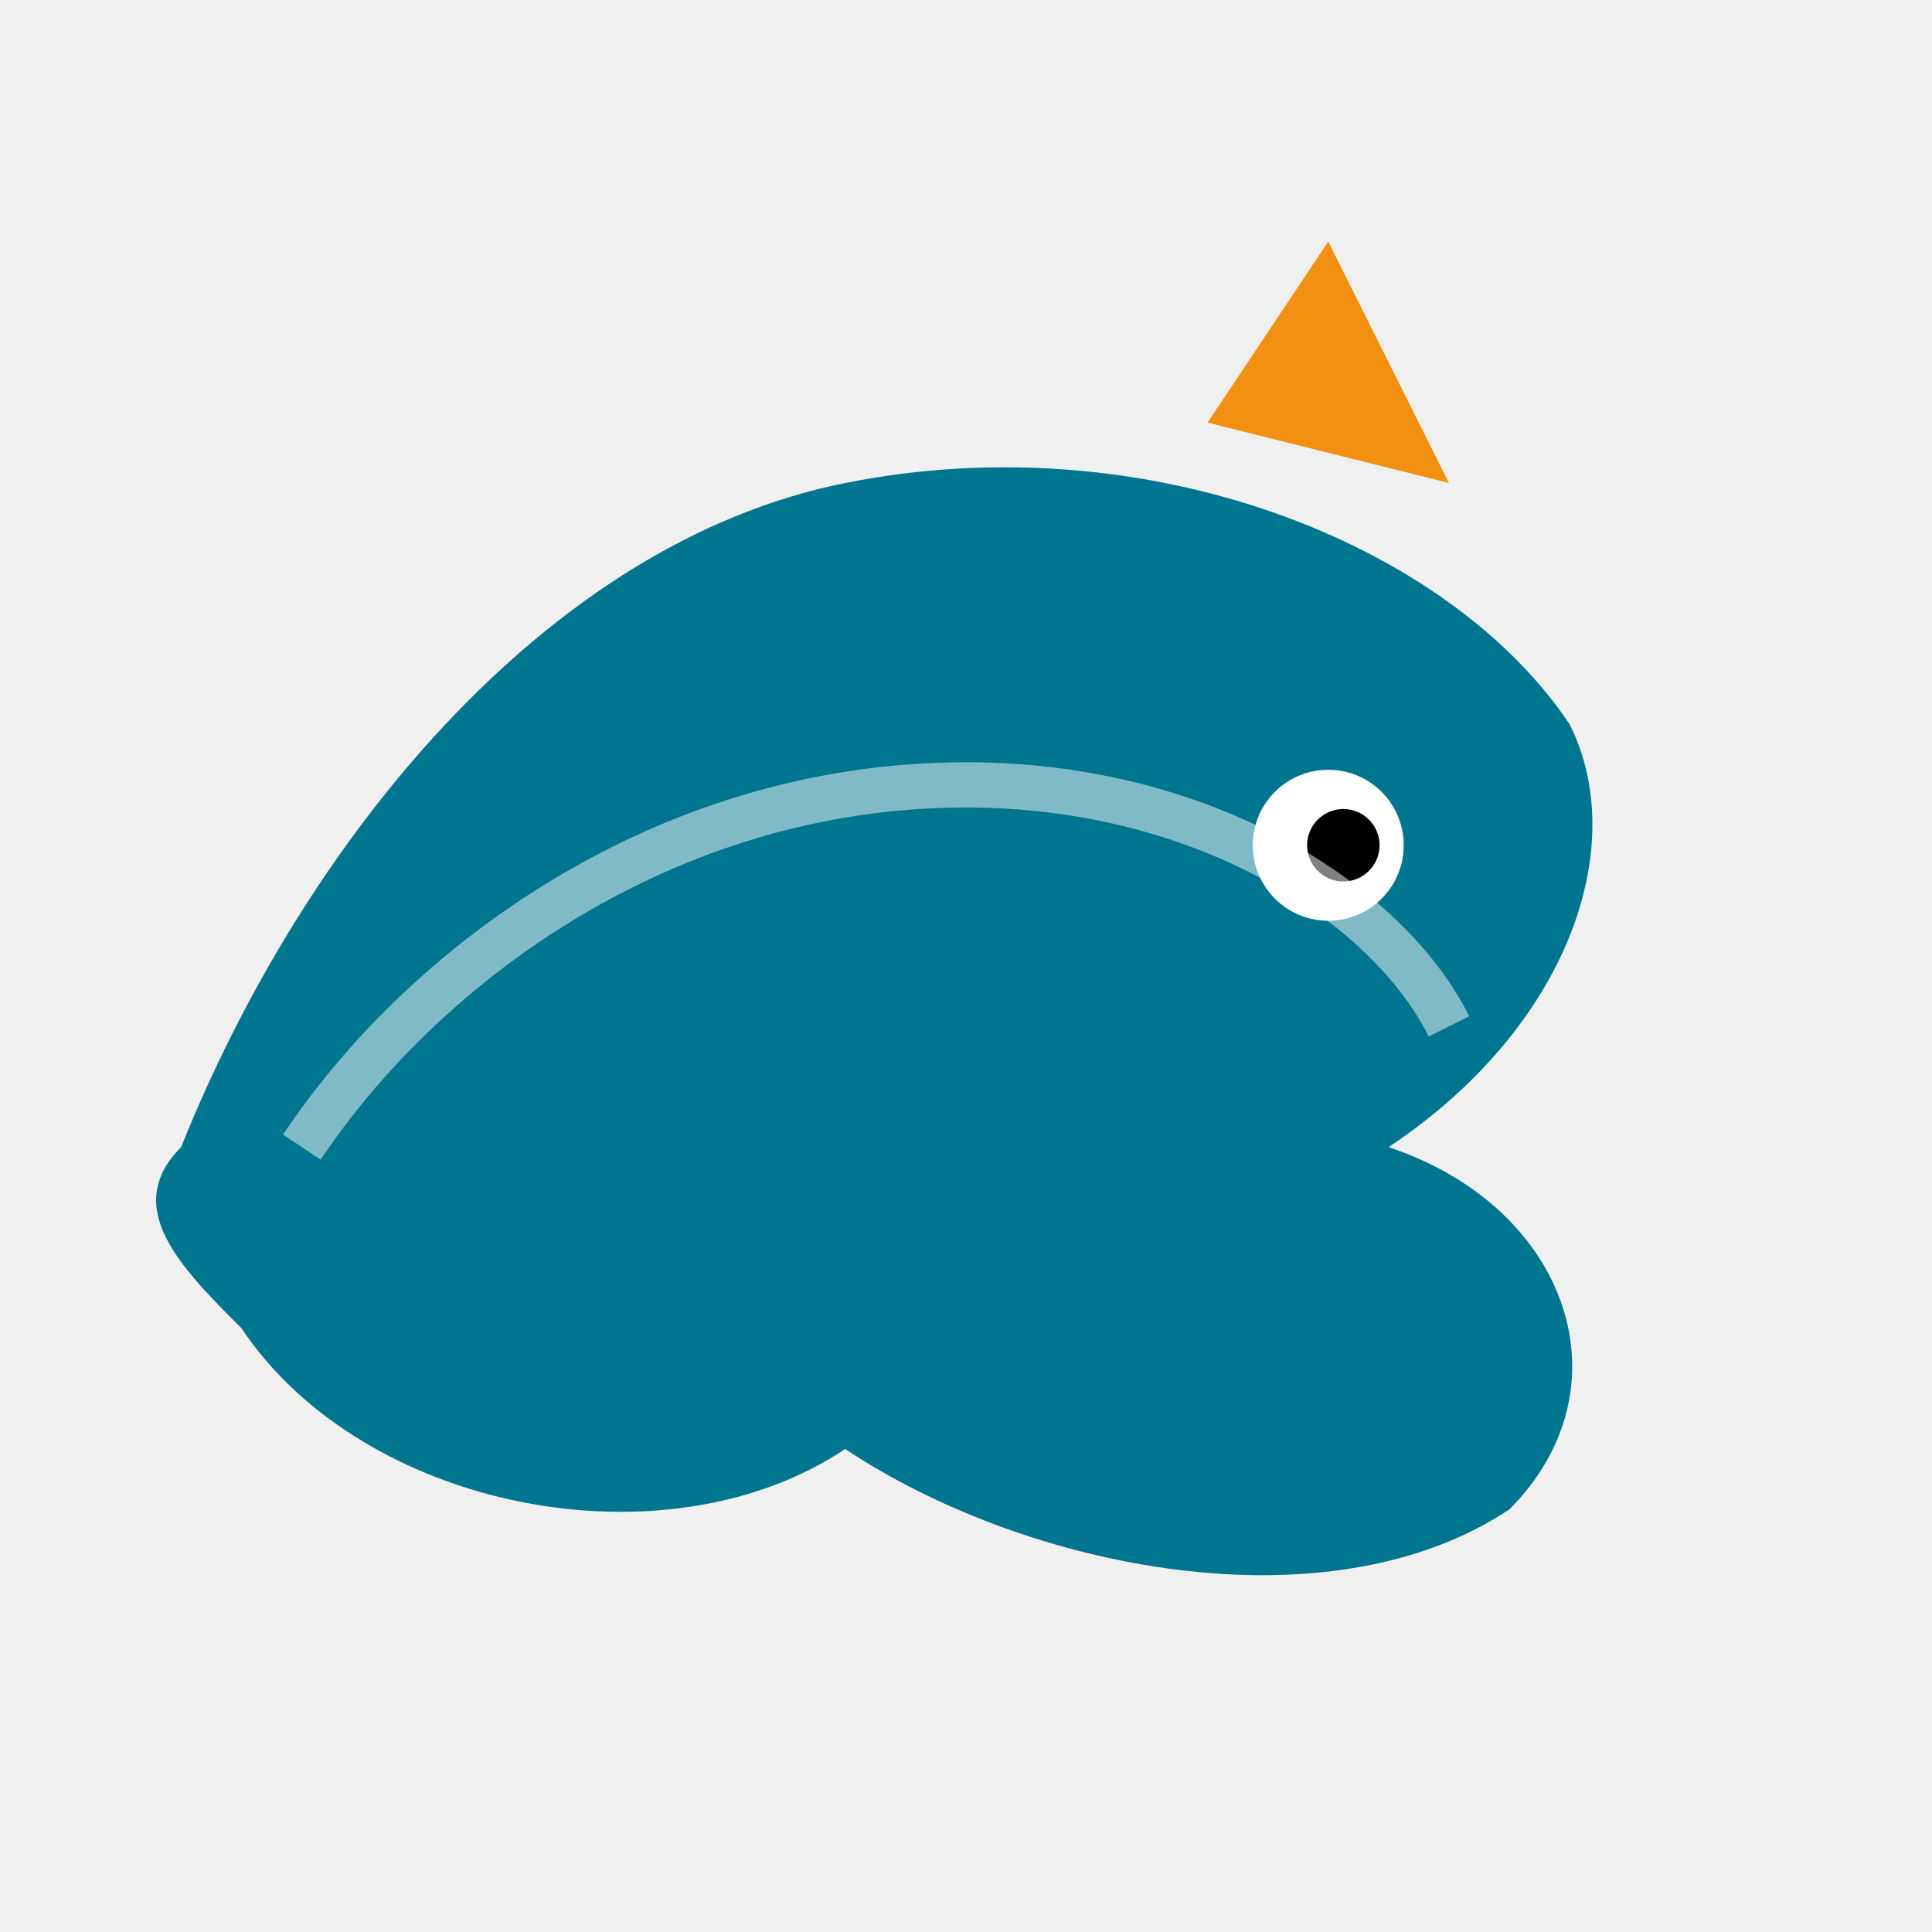
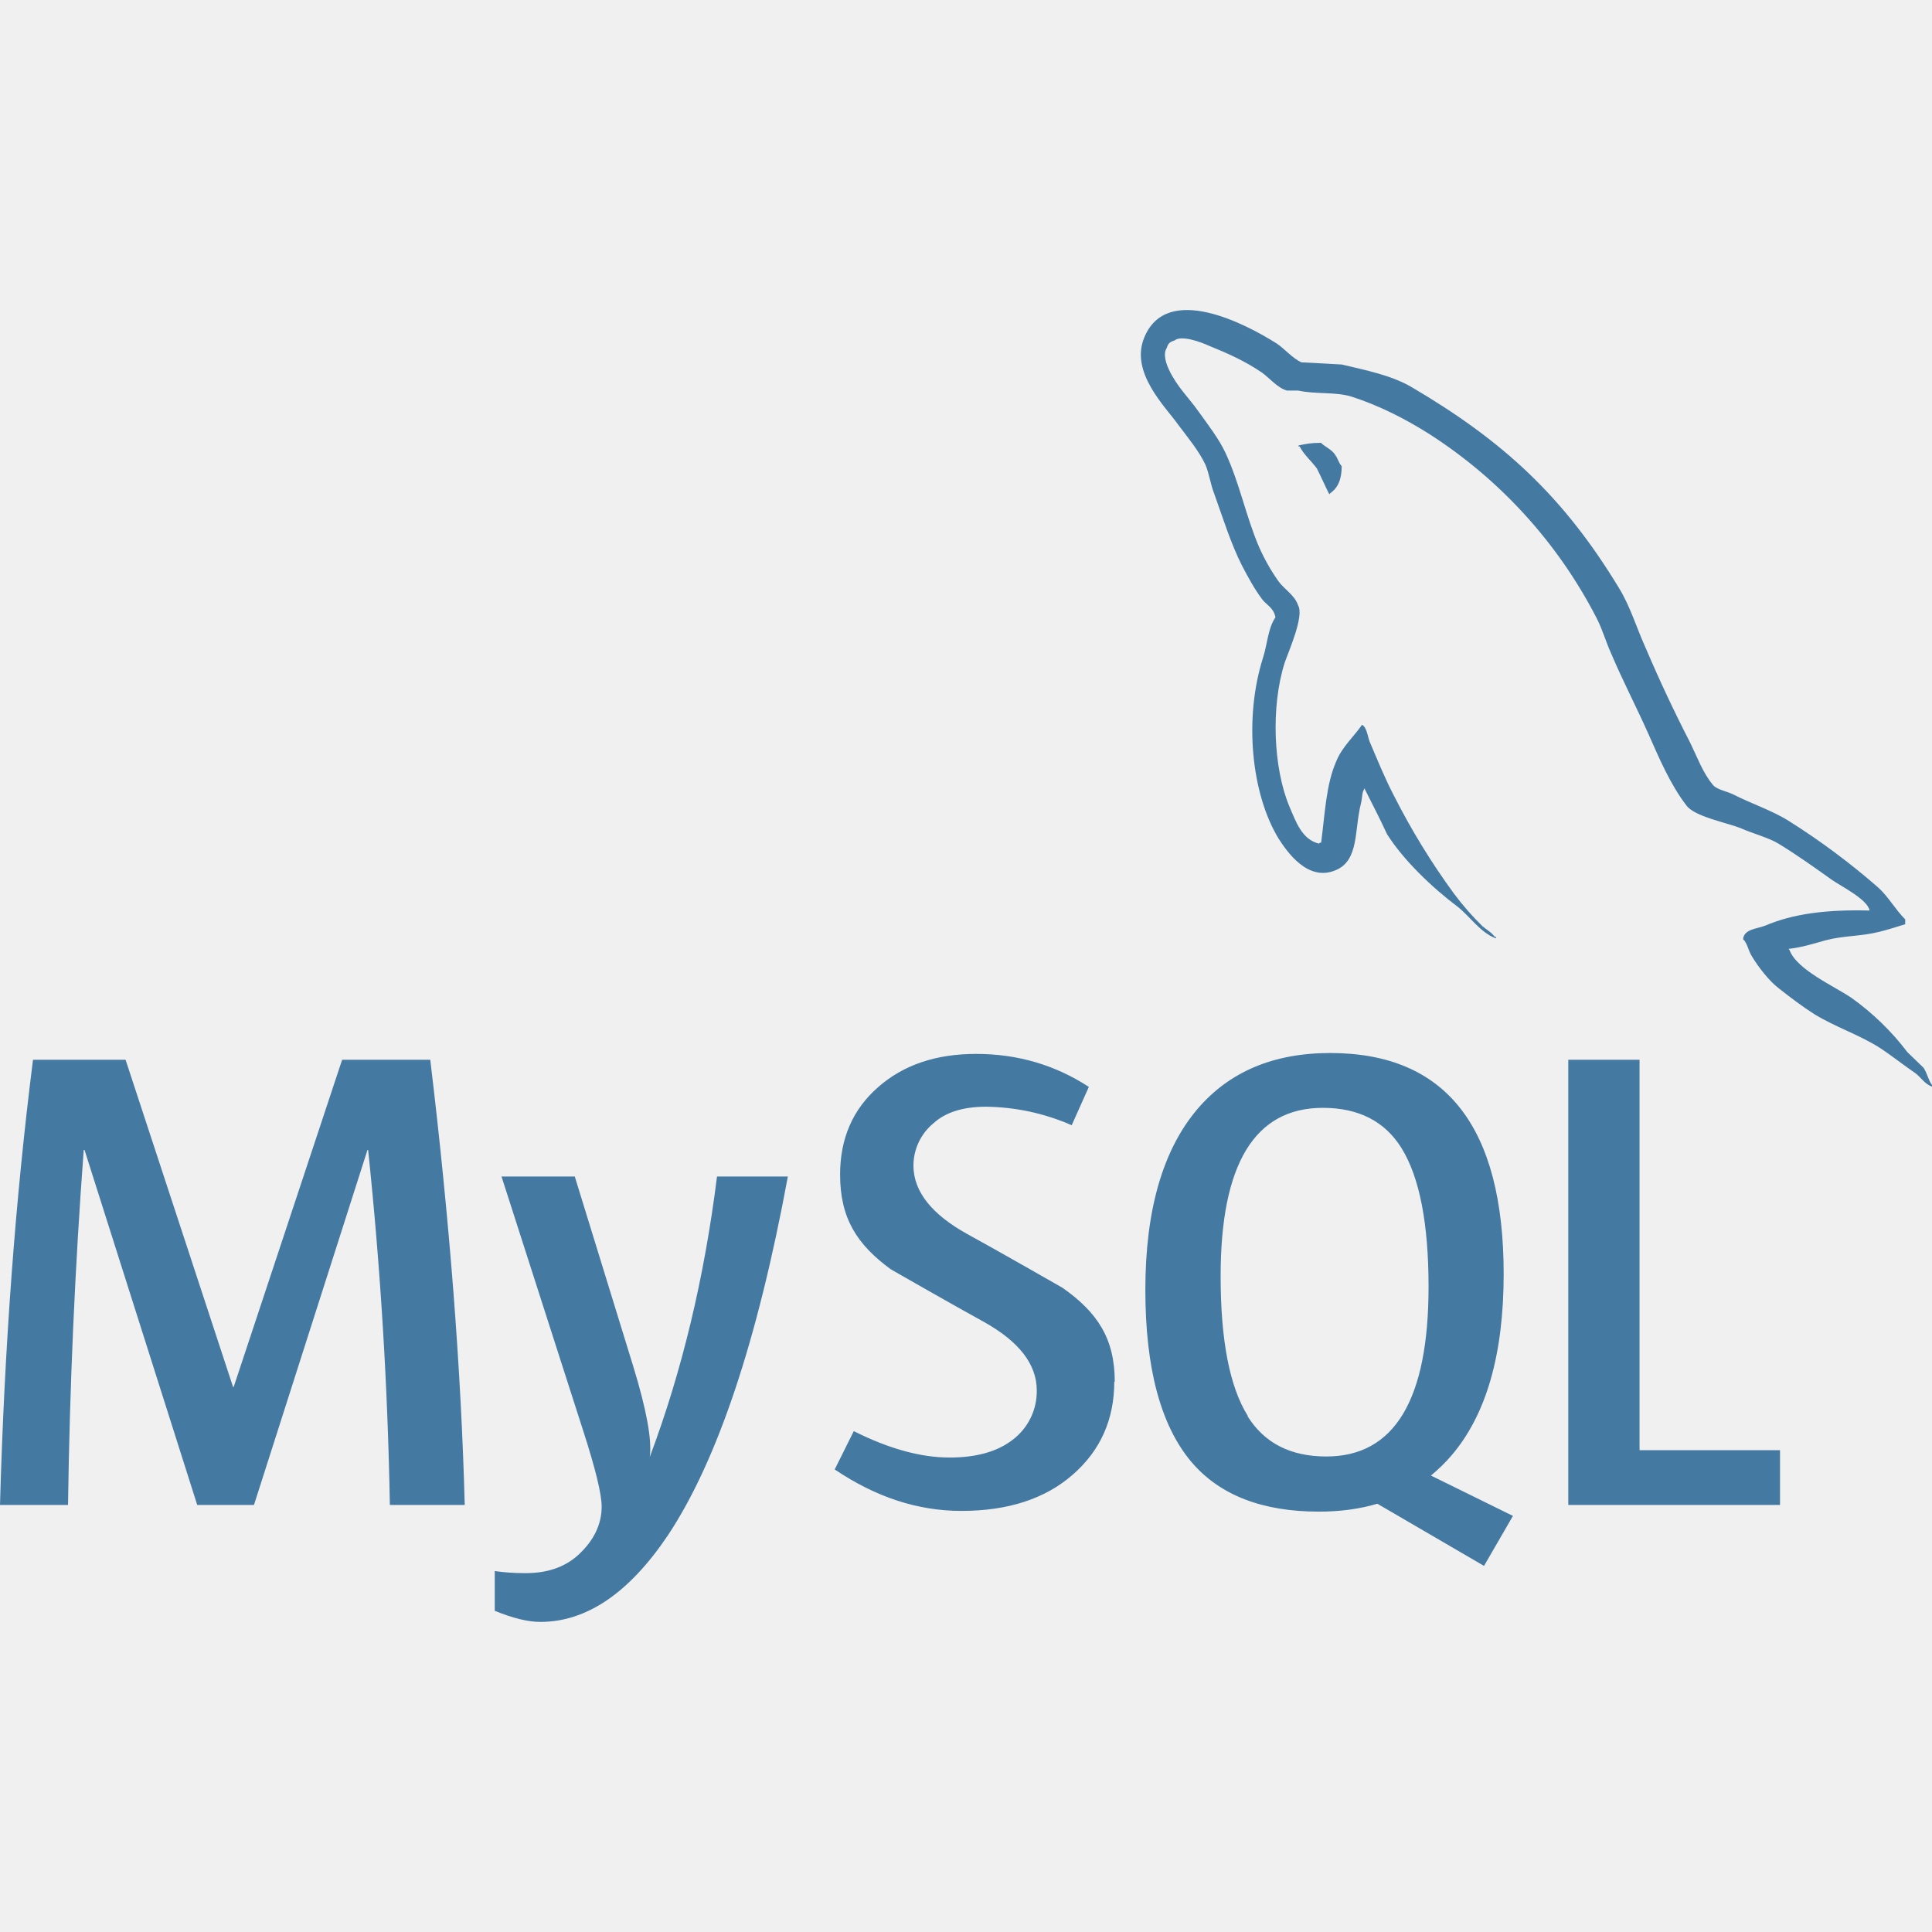
- <svg xmlns="http://www.w3.org/2000/svg" viewBox="0 0 64 64">
-   <path d="M6 38 C 10 28 18 18 28 16 C 38 14 48 18 52 24 C 54 28 52 34 46 38 C 52 40 54 46 50 50 C 44 54 34 52 28 48 C 22 52 12 50 8 44 C 6 42 4 40 6 38 Z" fill="#00758f" />
-   <circle cx="44" cy="28" r="2.5" fill="#fff" />
-   <circle cx="44.5" cy="28" r="1.2" fill="#000" />
-   <path d="M10 38 C 14 32 22 26 32 26 C 40 26 46 30 48 34" stroke="#fff" stroke-width="1.5" fill="none" opacity="0.5" />
-   <path d="M40 14 L 44 8 L 48 16 Z" fill="#f29111" />
+ <svg xmlns="http://www.w3.org/2000/svg" role="img" viewBox="0 0 24 24" fill="#4479A1">
+   <path d="M16.405 5.501c-.115 0-.193.014-.274.033v.013h.014c.054.104.146.18.214.273.054.107.1.214.154.32l.014-.015c.094-.066.14-.172.14-.333-.04-.047-.046-.094-.08-.14-.04-.067-.126-.1-.18-.153zM5.77 18.695h-.927a50.854 50.854 0 00-.27-4.41h-.008l-1.41 4.41H2.45l-1.4-4.41h-.01a72.892 72.892 0 00-.195 4.41H0c.055-1.966.192-3.81.41-5.53h1.15l1.335 4.064h.008l1.347-4.064h1.095c.242 2.015.384 3.86.428 5.53zm4.017-4.08c-.378 2.045-.876 3.533-1.492 4.46-.482.716-1.01 1.073-1.583 1.073-.153 0-.34-.046-.566-.138v-.494c.11.017.24.026.386.026.268 0 .483-.075.647-.222.197-.18.295-.382.295-.605 0-.155-.077-.47-.23-.944L6.23 14.615h.91l.727 2.36c.164.536.233.91.205 1.123.4-1.064.678-2.227.835-3.483zm12.325 4.08h-2.63v-5.53h.885v4.85h1.745zm-3.32.135l-1.016-.5c.09-.076.177-.158.255-.25.433-.506.648-1.258.648-2.253 0-1.83-.718-2.746-2.155-2.746-.704 0-1.254.232-1.65.697-.43.508-.646 1.256-.646 2.245 0 .972.19 1.686.574 2.14.35.41.877.615 1.583.615.264 0 .506-.033.725-.098l1.325.772.36-.622zM15.5 17.588c-.225-.36-.337-.94-.337-1.736 0-1.393.424-2.09 1.27-2.09.443 0 .77.167.977.5.224.362.336.936.336 1.723 0 1.404-.424 2.108-1.27 2.108-.445 0-.77-.167-.978-.5zm-1.658-.425c0 .47-.172.856-.516 1.156-.344.3-.803.45-1.384.45-.543 0-1.064-.172-1.573-.515l.237-.476c.438.22.833.328 1.19.328.332 0 .593-.073.783-.22a.754.754 0 00.3-.615c0-.33-.23-.61-.648-.845-.388-.213-1.163-.657-1.163-.657-.422-.307-.632-.636-.632-1.177 0-.45.157-.81.47-1.085.315-.278.72-.415 1.22-.415.512 0 .98.136 1.4.41l-.213.476a2.726 2.726 0 00-1.064-.23c-.283 0-.502.068-.654.206a.685.685 0 00-.248.524c0 .328.234.61.666.85.393.215 1.187.67 1.187.67.433.305.648.63.648 1.168zm9.382-5.852c-.535-.014-.95.04-1.297.188-.1.04-.26.04-.274.167.055.053.063.14.11.214.08.134.218.313.346.407.14.11.28.216.427.31.26.16.555.255.81.416.145.094.293.213.44.313.073.05.12.14.214.172v-.02c-.046-.06-.06-.147-.105-.214-.067-.067-.134-.127-.2-.193a3.223 3.223 0 00-.695-.675c-.214-.146-.682-.35-.77-.595l-.013-.014c.146-.013.32-.066.46-.106.227-.06.435-.047.67-.106.106-.027.213-.06.32-.094v-.06c-.12-.12-.21-.283-.334-.395a8.867 8.867 0 00-1.104-.823c-.21-.134-.476-.22-.697-.334-.08-.04-.214-.06-.26-.127-.12-.146-.19-.34-.275-.514a17.69 17.69 0 01-.547-1.163c-.12-.262-.193-.523-.34-.763-.69-1.137-1.437-1.826-2.586-2.5-.247-.14-.543-.2-.856-.274-.167-.008-.334-.02-.5-.027-.11-.047-.216-.174-.31-.235-.38-.24-1.364-.76-1.644-.072-.18.434.267.862.422 1.082.115.153.26.328.34.5.047.116.06.235.107.356.106.294.207.622.347.897.073.14.153.287.247.413.054.073.146.107.167.227-.094.136-.1.334-.154.5-.24.757-.146 1.693.194 2.25.107.166.362.534.703.393.3-.12.234-.5.32-.835.02-.08.007-.133.048-.187v.015c.094.188.188.367.274.555.206.328.566.668.867.895.16.12.287.328.487.402v-.02h-.015c-.043-.058-.1-.086-.154-.133a3.445 3.445 0 01-.35-.4 8.76 8.76 0 01-.747-1.218c-.11-.21-.202-.436-.29-.643-.04-.08-.04-.2-.107-.24-.1.146-.247.273-.32.453-.127.288-.14.642-.188 1.01-.027.007-.014 0-.027.014-.214-.052-.287-.274-.367-.46-.2-.475-.233-1.238-.06-1.785.047-.14.247-.582.167-.716-.042-.127-.174-.2-.247-.303a2.478 2.478 0 01-.24-.427c-.16-.374-.24-.788-.414-1.162-.08-.173-.22-.354-.334-.513-.127-.18-.267-.307-.368-.52-.033-.073-.08-.194-.027-.274.014-.054.042-.075.094-.09.088-.072.335.022.422.062.247.1.455.194.662.334.094.066.195.193.315.226h.14c.214.047.455.014.655.073.355.114.675.28.962.46a5.953 5.953 0 012.085 2.286c.08.154.115.295.188.455.14.33.313.663.455.982.14.315.275.636.476.897.1.14.502.213.682.286.133.06.34.115.46.188.23.14.454.3.67.454.11.076.443.243.463.378z" />
</svg>
